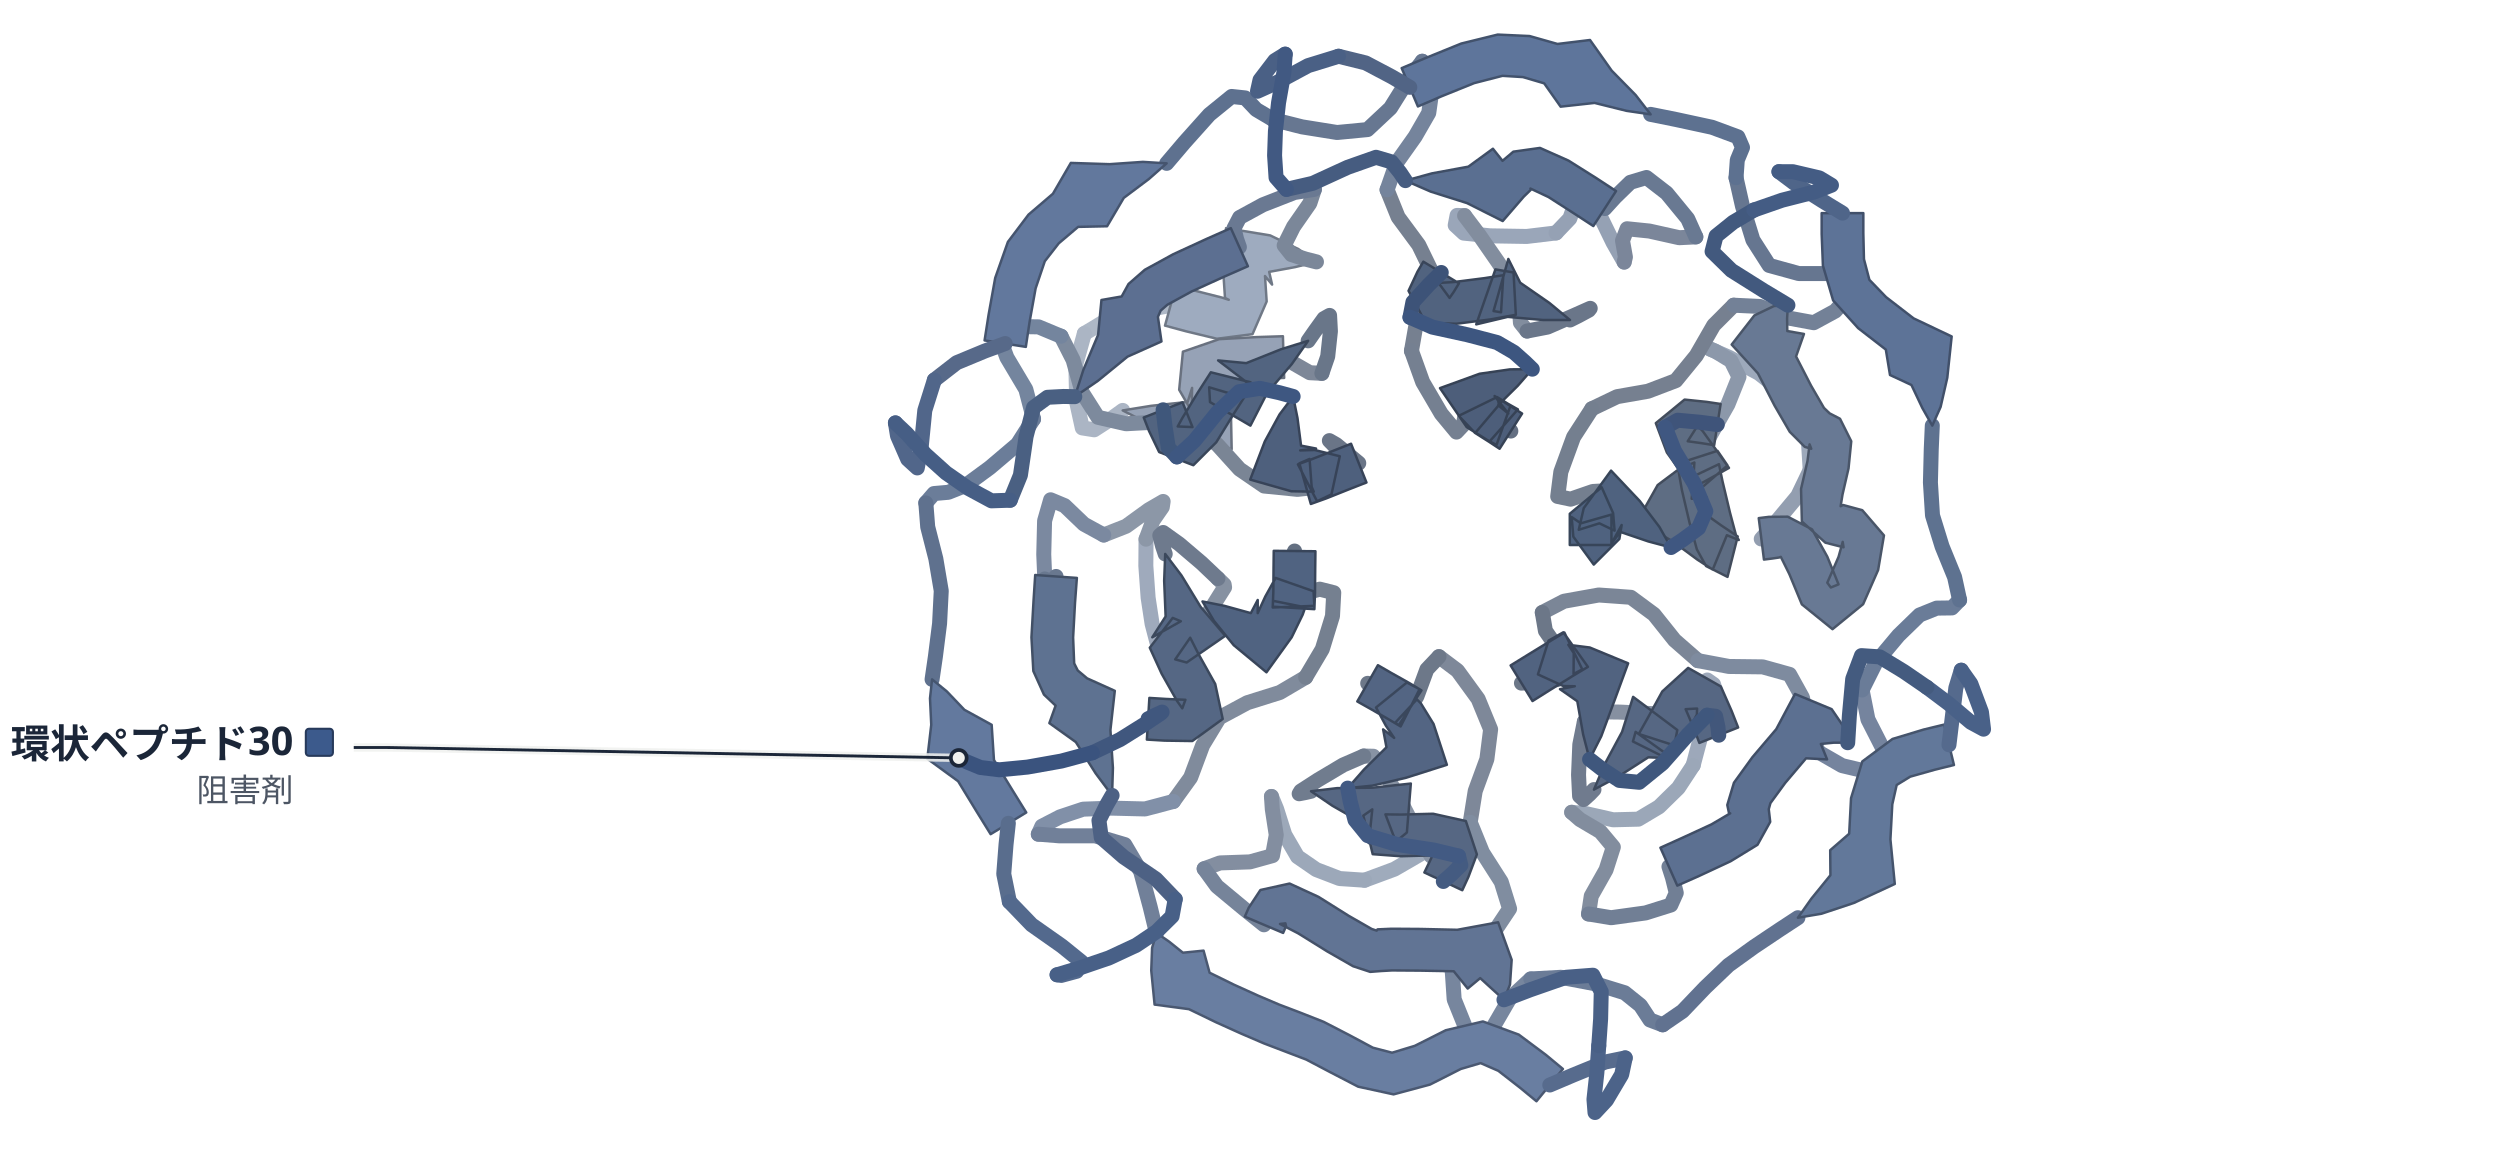
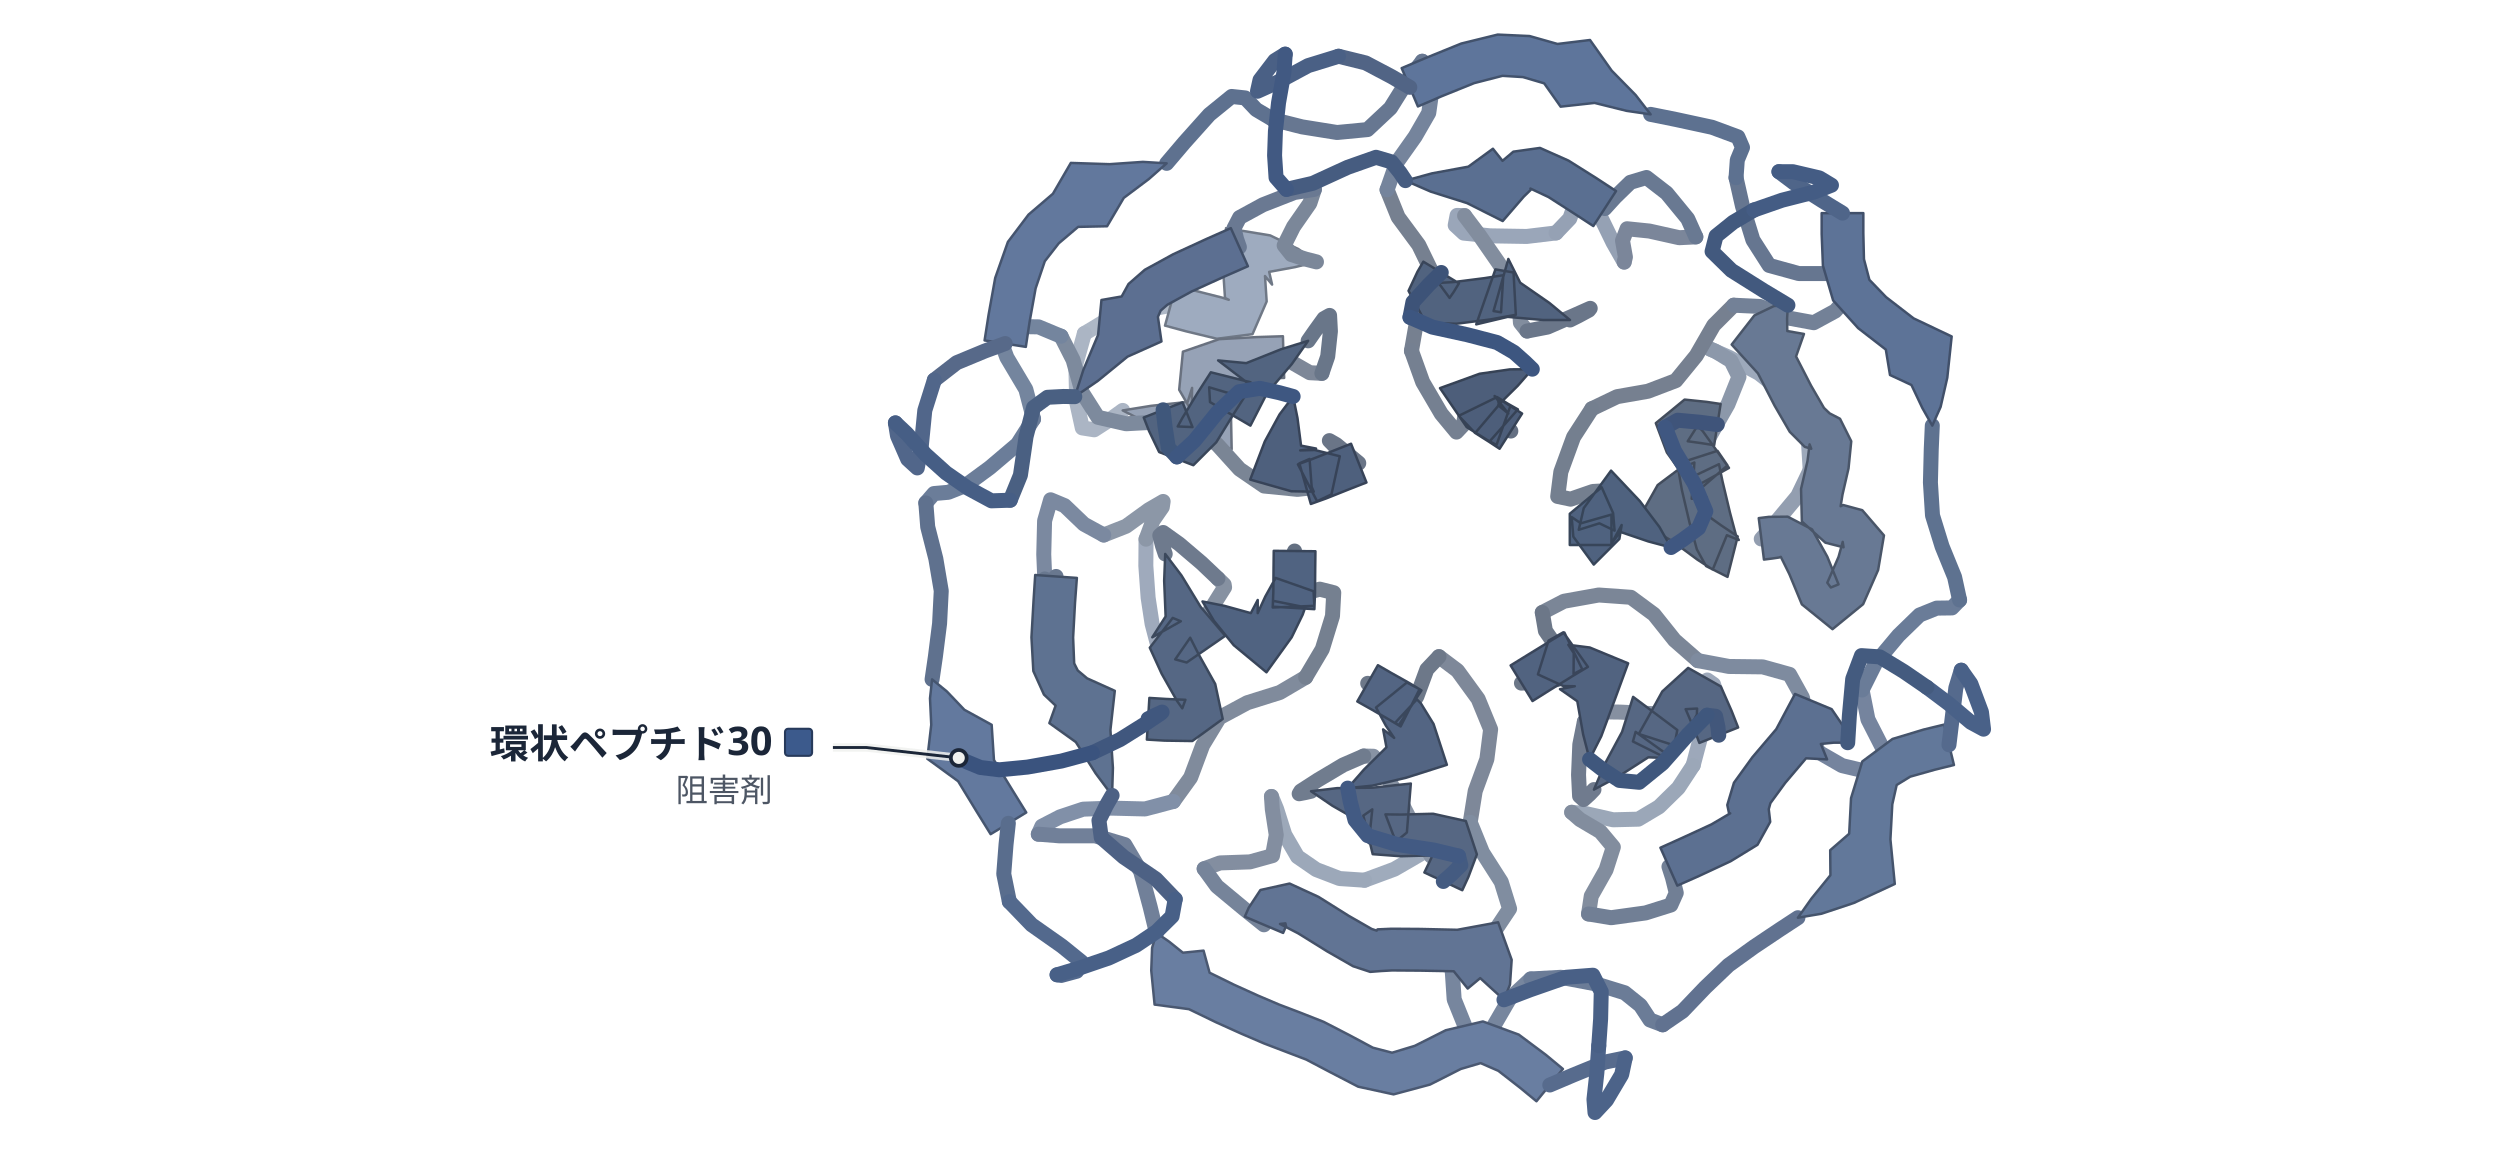
<svg xmlns="http://www.w3.org/2000/svg" width="1200" height="560" viewBox="0 0 1200 560" font-family="'Hiragino Sans','Hiragino Kaku Gothic ProN','Noto Sans JP','Yu Gothic',Meiryo,sans-serif">
  <polyline points="520.5,160.1 532.8,152.7 549.6,148.9 561.8,146.6" stroke="#aeb8c6" stroke-width="7.2" fill="none" stroke-linecap="round" stroke-linejoin="round" />
  <polyline points="538.9,197.0 533.1,201.2 525.2,206.3 519.5,205.4 516.8,193.1 516.4,174.8 520.5,160.1" stroke="#abb5c4" stroke-width="7.2" fill="none" stroke-linecap="round" stroke-linejoin="round" />
  <polyline points="687.0,410.9 692.3,410.6 695.9,405.1 694.4,402.7 684.5,408.4 669.3,417.2 655.0,422.5" stroke="#9fabbc" stroke-width="7.2" fill="none" stroke-linecap="round" stroke-linejoin="round" />
  <polyline points="562.9,315.2 558.4,314.2 555.3,308.2 553.0,299.4 551.1,286.9 550.0,271.6 550.1,258.8" stroke="#9faabc" stroke-width="7.2" fill="none" stroke-linecap="round" stroke-linejoin="round" />
  <polyline points="822.3,343.3 825.1,336.9 822.5,328.5 819.5,326.4 818.3,336.3 816.6,352.7 812.7,367.4" stroke="#9da8ba" stroke-width="7.2" fill="none" stroke-linecap="round" stroke-linejoin="round" />
  <polyline points="655.0,422.5 643.0,421.7 631.8,417.4 622.8,411.2 616.7,400.7 612.8,388.4 610.3,382.3" stroke="#9ca8b9" stroke-width="7.2" fill="none" stroke-linecap="round" stroke-linejoin="round" />
  <polygon points="559.2,156.3 569.2,159.0 584.1,162.6 601.2,160.4 608.0,144.7 607.2,132.5 610.6,136.6 609.2,130.5 621.7,128.2 631.9,125.7 631.9,125.7 623.3,119.6 609.7,113.0 588.5,109.5 587.2,131.0 588.0,143.0 589.8,143.9 586.4,142.8 574.2,139.7 564.5,137.0" fill="#9eabbf" stroke="#6f7886" stroke-width="1.2" stroke-linejoin="round" />
  <polyline points="812.7,367.4 805.6,378.2 796.3,387.3 786.4,393.2 774.3,393.5 761.5,390.6 754.4,389.9" stroke="#9ba7b8" stroke-width="7.2" fill="none" stroke-linecap="round" stroke-linejoin="round" />
  <polyline points="821.0,167.6 829.9,171.5 844.3,179.2 856.2,188.6 863.4,199.9 868.1,212.9 868.9,225.6" stroke="#9da9bb" stroke-width="7.2" fill="none" stroke-linecap="round" stroke-linejoin="round" />
  <polyline points="703.0,103.5 699.4,103.4 698.5,108.1 702.6,111.9 715.2,113.2 732.8,113.5 746.9,111.8" stroke="#9aa6b9" stroke-width="7.2" fill="none" stroke-linecap="round" stroke-linejoin="round" />
  <polygon points="615.8,161.4 603.2,161.8 585.2,162.8 567.8,168.8 566.0,187.1 572.0,197.4 572.2,186.2 570.1,192.9 552.5,194.8 538.9,197.0 538.9,197.0 551.2,203.4 569.0,210.3 591.2,215.6 590.7,190.5 584.9,180.4 581.9,183.0 588.0,182.6 604.1,181.8 616.4,181.4" fill="#96a2b6" stroke="#69717f" stroke-width="1.2" stroke-linejoin="round" />
  <polyline points="746.9,111.8 753.5,104.9 756.7,95.9 760.5,92.7 767.1,101.7 774.3,116.5 779.6,125.8" stroke="#95a1b4" stroke-width="7.2" fill="none" stroke-linecap="round" stroke-linejoin="round" />
  <polyline points="868.9,225.6 862.9,238.1 852.8,250.2 845.4,258.7" stroke="#939eb0" stroke-width="7.2" fill="none" stroke-linecap="round" stroke-linejoin="round" />
  <polyline points="550.1,258.8 553.4,249.9 557.9,243.4 558.3,240.7 551.4,244.7 540.5,252.6 529.8,256.8" stroke="#8c97a7" stroke-width="7.2" fill="none" stroke-linecap="round" stroke-linejoin="round" />
  <polyline points="813.3,222.0 820.2,210.3 829.4,194.1 834.7,180.9 830.9,173.2 823.2,168.5 821.0,167.6" stroke="#8c98aa" stroke-width="7.2" fill="none" stroke-linecap="round" stroke-linejoin="round" />
  <polyline points="654.6,362.9 659.2,363.0 661.7,365.9 665.3,372.1 672.3,384.6 680.5,400.4 687.0,410.9" stroke="#8893a4" stroke-width="7.2" fill="none" stroke-linecap="round" stroke-linejoin="round" />
  <polyline points="584.6,277.7 587.6,280.6 587.8,281.9 585.4,285.7 579.2,295.6 570.3,307.9 562.9,315.2" stroke="#8691a1" stroke-width="7.2" fill="none" stroke-linecap="round" stroke-linejoin="round" />
  <polyline points="760.5,346.4 764.1,342.3 769.3,341.7 777.6,341.8 792.2,342.5 809.9,343.9 822.3,343.3" stroke="#8690a1" stroke-width="7.2" fill="none" stroke-linecap="round" stroke-linejoin="round" />
  <polyline points="610.3,382.3 610.7,388.4 612.6,400.8 610.8,410.7 600.0,413.7 585.6,414.2 578.0,417.0" stroke="#838ea0" stroke-width="7.2" fill="none" stroke-linecap="round" stroke-linejoin="round" />
  <polyline points="754.4,389.9 758.4,393.4 768.2,399.2 774.4,406.6 770.9,417.5 763.8,430.1 762.5,438.7" stroke="#828d9e" stroke-width="7.2" fill="none" stroke-linecap="round" stroke-linejoin="round" />
  <polyline points="733.0,158.9 729.8,154.9 729.3,147.5 726.8,138.4 719.3,126.2 709.8,112.5 703.0,103.5" stroke="#828d9e" stroke-width="7.2" fill="none" stroke-linecap="round" stroke-linejoin="round" />
  <polyline points="563.2,384.7 571.5,373.2 577.3,357.7 585.3,344.5 598.7,337.3 614.3,332.4 626.7,325.1" stroke="#808b9c" stroke-width="7.2" fill="none" stroke-linecap="round" stroke-linejoin="round" />
  <polyline points="705.7,394.7 708.1,379.7 713.7,364.4 715.5,350.1 709.5,335.5 699.6,321.9 690.7,315.2" stroke="#7e8899" stroke-width="7.2" fill="none" stroke-linecap="round" stroke-linejoin="round" />
  <polyline points="697.1,466.5 705.0,456.6 717.4,447.0 724.6,436.2 720.6,423.3 711.6,409.2 705.7,394.7" stroke="#808da0" stroke-width="7.2" fill="none" stroke-linecap="round" stroke-linejoin="round" />
  <polyline points="634.5,179.2 628.7,178.9 621.4,174.7 616.1,171.4" stroke="#7d8798" stroke-width="7.2" fill="none" stroke-linecap="round" stroke-linejoin="round" />
  <polyline points="815.0,317.1 803.8,307.3 793.9,294.9 782.8,286.7 767.4,285.6 750.7,288.6 740.3,294.0" stroke="#7b8697" stroke-width="7.2" fill="none" stroke-linecap="round" stroke-linejoin="round" />
  <polyline points="872.9,361.0 868.0,349.6 865.2,334.9 859.0,323.7 846.1,320.1 829.9,319.9 815.0,317.1" stroke="#7e8b9f" stroke-width="7.2" fill="none" stroke-linecap="round" stroke-linejoin="round" />
  <polyline points="572.4,204.4 584.3,213.4 595.0,225.2 606.8,233.3 622.8,234.9 639.9,233.0 650.6,229.5" stroke="#7a8595" stroke-width="7.2" fill="none" stroke-linecap="round" stroke-linejoin="round" />
  <polyline points="509.3,161.4 515.1,172.8 519.5,188.5 527.0,200.3 540.5,203.4 557.0,202.5 572.4,204.4" stroke="#7d8a9d" stroke-width="7.2" fill="none" stroke-linecap="round" stroke-linejoin="round" />
  <polyline points="631.9,125.7 626.8,124.4 619.9,122.2 616.4,117.8 620.9,108.8 628.7,97.6 630.9,90.9" stroke="#7b8799" stroke-width="7.2" fill="none" stroke-linecap="round" stroke-linejoin="round" />
  <polyline points="498.4,400.4 500.1,396.6 508.8,392.1 519.9,388.4 533.5,387.9 549.6,388.3 563.2,384.7" stroke="#8190a8" stroke-width="7.2" fill="none" stroke-linecap="round" stroke-linejoin="round" />
  <polyline points="779.6,125.8 780.2,123.4 778.8,115.5 781.0,109.8 791.7,110.9 806.0,114.1 814.0,113.7" stroke="#7b869a" stroke-width="7.2" fill="none" stroke-linecap="round" stroke-linejoin="round" />
  <polyline points="832.2,146.5 822.6,156.1 814.2,170.7 804.4,182.7 791.0,187.8 776.2,190.4 764.1,196.2" stroke="#768090" stroke-width="7.2" fill="none" stroke-linecap="round" stroke-linejoin="round" />
  <polyline points="665.8,91.1 671.1,104.2 681.0,117.6 687.4,130.8 685.3,143.4 679.7,155.8 677.5,168.4" stroke="#768090" stroke-width="7.2" fill="none" stroke-linecap="round" stroke-linejoin="round" />
  <polyline points="626.7,325.1 634.7,311.6 639.6,295.7 640.2,284.5 633.5,282.8 622.4,285.8 614.9,286.2" stroke="#758090" stroke-width="7.2" fill="none" stroke-linecap="round" stroke-linejoin="round" />
  <polyline points="677.5,168.4 682.9,183.4 691.8,198.6 699.1,207.4 702.4,203.9 704.2,194.0 707.1,188.3" stroke="#758091" stroke-width="7.2" fill="none" stroke-linecap="round" stroke-linejoin="round" />
  <polyline points="764.1,196.2 755.3,209.8 749.2,226.5 747.7,238.3 753.9,239.6 764.6,235.9 771.8,235.5" stroke="#747f8f" stroke-width="7.2" fill="none" stroke-linecap="round" stroke-linejoin="round" />
  <polyline points="529.8,256.8 520.3,251.6 511.0,242.7 504.3,239.9 501.4,250.0 501.0,266.1 501.5,277.9" stroke="#7b89a0" stroke-width="7.2" fill="none" stroke-linecap="round" stroke-linejoin="round" />
  <polyline points="578.0,417.0 584.1,425.4 597.0,436.1 606.7,443.9" stroke="#76849a" stroke-width="7.2" fill="none" stroke-linecap="round" stroke-linejoin="round" />
  <polyline points="629.3,379.8 626.7,380.4 623.6,381.0 624.4,379.7 632.6,374.4 644.7,367.2 654.6,362.9" stroke="#707c8e" stroke-width="7.2" fill="none" stroke-linecap="round" stroke-linejoin="round" />
  <polyline points="734.8,469.9 724.6,479.4 716.7,493.0 710.1,499.6 703.4,493.1 698.0,479.7 697.1,466.5" stroke="#77869e" stroke-width="7.2" fill="none" stroke-linecap="round" stroke-linejoin="round" />
  <polyline points="682.7,29.4 686.4,32.9 687.4,42.9 685.8,54.2 679.3,65.5 670.3,78.2 665.8,91.1" stroke="#75849c" stroke-width="7.2" fill="none" stroke-linecap="round" stroke-linejoin="round" />
  <polyline points="765.1,379.0 763.0,381.2 760.1,383.8 758.2,382.1 757.7,371.9 758.3,357.4 760.5,346.4" stroke="#707b8e" stroke-width="7.2" fill="none" stroke-linecap="round" stroke-linejoin="round" />
  <polyline points="890.6,133.0 889.1,140.2 880.9,149.3 870.6,154.9 858.7,152.7 844.8,147.1 832.2,146.5" stroke="#738197" stroke-width="7.2" fill="none" stroke-linecap="round" stroke-linejoin="round" />
  <polyline points="690.7,315.2 684.9,321.3 680.1,334.3 675.0,342.6 668.4,340.3 661.4,333.3 656.5,328.0" stroke="#6d7889" stroke-width="7.2" fill="none" stroke-linecap="round" stroke-linejoin="round" />
  <polyline points="740.3,294.0 741.8,302.8 749.5,313.9 753.2,322.5 747.4,326.2 737.6,327.4 730.3,327.9" stroke="#6c7788" stroke-width="7.2" fill="none" stroke-linecap="round" stroke-linejoin="round" />
  <polyline points="559.3,265.9 558.0,262.0 556.7,257.0 558.3,255.6 566.0,261.1 576.7,270.2 584.6,277.7" stroke="#6e7a8d" stroke-width="7.2" fill="none" stroke-linecap="round" stroke-linejoin="round" />
  <polyline points="893.8,331.2 896.6,345.3 903.9,359.6 906.1,368.9 897.7,370.7 884.2,367.5 872.9,361.0" stroke="#75849e" stroke-width="7.2" fill="none" stroke-linecap="round" stroke-linejoin="round" />
  <polyline points="762.5,438.7 773.3,440.5 789.9,438.2 802.0,434.4 804.6,428.6 802.8,421.3 801.1,416.0" stroke="#717f95" stroke-width="7.2" fill="none" stroke-linecap="round" stroke-linejoin="round" />
  <polyline points="496.1,201.1 492.4,186.9 483.3,171.6 479.4,161.0 486.4,156.7 498.5,156.9 509.3,161.4" stroke="#74859e" stroke-width="7.2" fill="none" stroke-linecap="round" stroke-linejoin="round" />
  <polyline points="650.6,229.5 649.7,223.4 642.4,215.9 638.1,211.5 641.4,213.4 647.5,218.4 652.2,222.3" stroke="#6a7587" stroke-width="7.2" fill="none" stroke-linecap="round" stroke-linejoin="round" />
  <polyline points="753.6,153.6 757.6,151.6 762.6,148.9 763.3,148.0 755.2,151.6 742.8,157.0 733.0,158.9" stroke="#6a7689" stroke-width="7.2" fill="none" stroke-linecap="round" stroke-linejoin="round" />
  <polyline points="555.1,447.8 552.1,435.4 547.5,418.3 539.9,405.4 525.7,401.2 508.5,401.2 498.4,400.4" stroke="#718099" stroke-width="7.2" fill="none" stroke-linecap="round" stroke-linejoin="round" />
  <polyline points="627.9,163.6 631.1,159.0 635.5,152.9 638.2,151.4 638.6,159.0 637.3,171.1 634.5,179.2" stroke="#697689" stroke-width="7.2" fill="none" stroke-linecap="round" stroke-linejoin="round" />
  <polyline points="771.8,235.5 771.1,243.0 766.9,253.8 763.5,261.6" stroke="#647083" stroke-width="7.2" fill="none" stroke-linecap="round" stroke-linejoin="round" />
  <polyline points="614.9,286.2 615.0,279.9 618.5,271.0 621.4,264.5" stroke="#647082" stroke-width="7.2" fill="none" stroke-linecap="round" stroke-linejoin="round" />
  <polyline points="707.1,188.3 713.1,192.4 720.2,200.7 725.2,206.9" stroke="#646f82" stroke-width="7.2" fill="none" stroke-linecap="round" stroke-linejoin="round" />
  <polyline points="630.9,90.9 621.3,92.4 606.2,98.3 595.0,104.4 592.3,109.6 593.6,114.9 594.9,118.6" stroke="#6a7992" stroke-width="7.2" fill="none" stroke-linecap="round" stroke-linejoin="round" />
  <polyline points="501.5,277.9 502.9,280.3 505.2,278.5 506.9,276.7" stroke="#69788f" stroke-width="7.2" fill="none" stroke-linecap="round" stroke-linejoin="round" />
  <polyline points="814.0,113.7 810.1,105.0 800.0,92.7 790.3,85.2 782.6,87.5 775.3,94.6 770.3,100.1" stroke="#697992" stroke-width="7.2" fill="none" stroke-linecap="round" stroke-linejoin="round" />
  <polyline points="798.1,491.9 792.0,489.6 787.4,482.6 779.8,476.5 766.1,472.3 749.3,469.1 734.8,469.9" stroke="#6b7c97" stroke-width="7.2" fill="none" stroke-linecap="round" stroke-linejoin="round" />
  <polyline points="444.4,241.4 448.3,236.9 455.2,236.3 463.5,233.0 475.2,224.4 488.4,213.2 496.1,201.1" stroke="#6b7d99" stroke-width="7.2" fill="none" stroke-linecap="round" stroke-linejoin="round" />
  <polyline points="940.6,288.0 936.9,291.8 929.6,291.9 921.4,295.2 911.3,305.0 900.4,318.0 893.8,331.2" stroke="#6a7c98" stroke-width="7.2" fill="none" stroke-linecap="round" stroke-linejoin="round" />
  <polyline points="611.1,57.4 625.0,60.9 641.8,63.6 656.4,62.2 667.4,51.9 676.4,37.5 682.7,29.4" stroke="#677791" stroke-width="7.2" fill="none" stroke-linecap="round" stroke-linejoin="round" />
  <polyline points="833.3,85.3 836.4,99.0 841.4,115.2 849.2,127.4 863.4,131.3 880.4,131.3 890.6,133.0" stroke="#667690" stroke-width="7.2" fill="none" stroke-linecap="round" stroke-linejoin="round" />
  <polygon points="846.7,268.6 850.6,268.1 854.0,267.6 854.8,267.3 858.9,275.6 864.9,290.1 879.6,302.0 894.3,290.0 901.5,273.6 904.3,257.0 893.9,244.9 884.7,242.4 883.5,243.0 884.4,237.4 887.3,224.8 888.6,211.8 883.2,201.0 878.2,198.4 875.5,195.8 869.3,185.1 862.1,171.1 865.9,160.3 857.9,158.9 857.8,152.9 858.2,146.5 858.2,146.5 851.5,146.9 842.1,151.4 831.2,165.4 843.8,179.2 851.8,194.7 859.1,207.3 866.3,214.5 869.4,215.4 868.6,213.3 867.6,221.3 864.5,234.7 864.9,250.3 876.2,260.5 884.9,262.7 884.5,260.1 882.5,267.3 877.1,279.7 878.8,282.0 882.5,280.5 877.1,267.2 869.8,254.1 858.1,248.0 849.0,248.1 844.2,248.7" fill="#687994" stroke="#495568" stroke-width="1.2" stroke-linejoin="round" />
  <polygon points="825.9,193.9 819.2,192.9 808.6,191.8 794.8,203.1 800.1,217.2 808.5,229.0 813.9,236.6 829.2,223.4 824.4,216.4 805.1,222.6 807.3,235.2 811.0,251.0 814.5,263.7 818.9,271.7 829.2,276.9 834.1,257.5 826.2,252.2 816.1,245.0 819.1,238.6 812.0,239.4 812.8,230.2 813.3,222.0 813.3,222.0 805.6,225.4 795.7,232.8 786.0,250.0 802.8,259.8 814.7,268.6 822.1,273.4 828.9,256.9 834.6,259.2 833.3,257.0 830.4,246.1 826.8,231.0 825.1,222.8 809.8,230.1 812.5,234.3 829.9,224.6 824.8,217.4 817.2,206.8 814.8,204.4 810.1,211.8 816.6,212.7 822.8,213.7" fill="#5e6d83" stroke="#424c5c" stroke-width="1.2" stroke-linejoin="round" />
  <polygon points="750.2,513.1 742.0,506.3 729.0,496.6 711.8,490.3 694.0,494.5 679.1,502.0 668.2,505.3 659.0,502.9 647.6,496.8 635.4,490.5 624.0,486.0 614.0,482.2 603.9,477.9 592.2,472.6 580.6,466.9 577.7,456.3 567.8,457.3 561.2,452.0 555.1,447.8 555.1,447.8 553.0,455.0 552.6,465.9 554.2,482.2 570.7,484.4 583.7,490.7 595.9,496.2 606.6,500.8 616.8,504.7 627.0,508.6 638.4,514.6 651.9,521.6 668.9,525.3 686.4,520.6 701.2,513.1 710.7,510.3 719.2,514.0 729.6,522.1 737.5,528.6" fill="#697ea1" stroke="#4a5871" stroke-width="1.2" stroke-linejoin="round" />
  <polyline points="863.0,440.5 854.3,446.2 841.9,454.5 829.7,463.3 818.5,474.0 807.6,485.4 798.1,491.9" stroke="#617290" stroke-width="7.2" fill="none" stroke-linecap="round" stroke-linejoin="round" />
  <polyline points="447.4,326.1 449.0,315.1 451.0,299.3 451.8,283.6 449.2,268.2 445.3,252.9 444.4,241.4" stroke="#5f718e" stroke-width="7.2" fill="none" stroke-linecap="round" stroke-linejoin="round" />
  <polygon points="615.9,447.8 617.3,444.6 617.0,443.2 614.4,443.5 623.1,448.0 637.1,456.7 649.5,463.8 657.7,466.5 662.9,466.1 668.2,465.8 681.6,465.9 697.8,466.2 704.5,474.5 710.5,469.5 716.3,474.8 721.9,479.9 721.9,479.9 724.8,472.6 725.6,460.7 719.1,442.7 699.5,446.3 681.8,445.9 668.0,445.8 661.2,446.1 660.8,446.7 658.4,445.9 647.4,439.6 632.9,430.5 619.0,424.1 605.0,427.2 599.4,435.7 597.5,440.0" fill="#617494" stroke="#445168" stroke-width="1.2" stroke-linejoin="round" />
  <polyline points="927.5,204.3 927.0,215.6 926.6,231.6 927.6,247.4 932.2,262.3 938.2,277.0 940.6,288.0" stroke="#5e7290" stroke-width="7.2" fill="none" stroke-linecap="round" stroke-linejoin="round" />
  <polyline points="560.0,78.4 568.5,68.4 580.5,55.0 591.2,46.3 597.7,47.0 603.0,52.6 611.1,57.4" stroke="#5e718f" stroke-width="7.2" fill="none" stroke-linecap="round" stroke-linejoin="round" />
  <polygon points="933.2,347.8 923.3,350.2 908.4,354.7 893.9,365.5 888.5,383.1 887.6,400.2 878.5,408.1 878.6,420.1 869.5,431.3 863.0,440.5 863.0,440.5 874.3,438.6 889.9,433.4 909.5,424.3 907.4,402.9 908.3,386.1 910.4,376.8 916.9,372.8 928.6,369.5 937.9,367.2" fill="#62789a" stroke="#45546c" stroke-width="1.2" stroke-linejoin="round" />
  <polygon points="496.9,276.0 496.1,288.3 495.1,305.9 496.0,322.1 501.1,333.4 506.7,338.7 503.7,347.1 516.4,356.2 525.9,371.2 533.8,381.8 533.8,381.8 534.2,368.6 533.0,350.4 535.1,331.6 521.8,325.6 517.3,321.8 515.6,318.4 515.1,306.0 516.0,289.5 516.9,277.4" fill="#5e7291" stroke="#425066" stroke-width="1.2" stroke-linejoin="round" />
  <polygon points="492.6,390.0 486.1,379.5 477.1,364.8 476.0,347.9 462.9,340.7 454.5,331.9 447.4,326.1 447.4,326.1 446.4,335.2 447.0,347.9 445.1,364.2 459.9,375.0 469.0,389.9 475.5,400.4" fill="#63799e" stroke="#45556f" stroke-width="1.2" stroke-linejoin="round" />
  <polyline points="792.3,54.9 804.7,57.4 821.8,61.1 834.2,65.7 836.4,70.8 833.9,76.8 833.3,85.3" stroke="#5d7190" stroke-width="7.2" fill="none" stroke-linecap="round" stroke-linejoin="round" />
  <polygon points="492.4,166.5 494.2,154.5 497.1,138.4 501.5,125.4 508.2,116.8 517.5,108.9 531.4,108.6 539.4,95.0 551.5,85.9 560.0,78.4 560.0,78.4 548.6,77.7 532.6,78.8 514.0,78.2 505.4,93.0 493.7,103.0 483.8,116.1 477.7,133.4 474.5,151.2 472.6,163.4" fill="#62789d" stroke="#45546e" stroke-width="1.2" stroke-linejoin="round" />
  <polygon points="805.1,425.1 815.7,420.4 830.7,413.4 843.6,405.5 849.7,394.5 849.0,388.4 849.8,385.5 856.9,375.8 866.9,364.0 877.0,364.5 874.0,357.1 880.1,356.5 886.9,356.5 886.9,356.5 885.4,349.5 879.2,340.4 861.6,333.1 852.6,350.0 841.2,363.4 832.3,375.7 829.1,386.4 830.0,390.7 830.5,390.4 821.5,395.7 807.4,402.2 797.0,406.9" fill="#5c7091" stroke="#404e66" stroke-width="1.2" stroke-linejoin="round" />
  <polygon points="701.9,427.3 704.8,421.0 708.9,410.1 703.6,394.1 687.9,390.6 672.5,391.0 665.0,390.9 670.0,404.0 675.3,399.6 677.2,376.1 658.8,378.1 641.8,378.3 629.3,379.8 629.3,379.8 639.6,386.8 653.8,394.9 657.0,404.7 658.7,388.5 654.4,391.5 658.9,410.0 672.3,411.0 686.9,410.6 692.2,410.6 689.2,407.1 686.5,413.0 683.7,418.8" fill="#566783" stroke="#3c485c" stroke-width="1.2" stroke-linejoin="round" />
  <polygon points="834.3,349.2 831.2,341.3 826.0,329.5 810.3,320.6 797.9,331.9 790.6,345.2 786.6,352.3 803.7,357.8 805.1,350.4 783.9,334.5 778.6,351.3 770.2,366.9 765.1,379.0 765.1,379.0 776.7,372.8 791.2,363.5 802.8,364.0 785.1,351.3 783.8,355.9 802.0,365.0 808.0,355.0 814.5,343.0 814.6,340.1 809.1,340.4 812.8,349.0 815.7,356.6" fill="#566783" stroke="#3c485c" stroke-width="1.2" stroke-linejoin="round" />
  <polygon points="590.8,109.5 579.3,114.6 563.2,122.0 549.5,129.5 541.7,136.3 538.4,142.3 528.7,144.0 527.1,160.7 520.0,177.6 515.9,190.4 515.9,190.4 527.0,182.8 541.2,171.2 557.5,163.9 555.8,152.1 557.1,149.1 560.3,146.3 572.0,139.9 587.6,132.8 599.0,127.8" fill="#5c6f91" stroke="#404e66" stroke-width="1.2" stroke-linejoin="round" />
  <polygon points="550.5,355.0 559.0,355.5 572.3,355.7 586.9,345.1 583.3,328.3 575.3,314.0 571.3,306.1 564.1,316.5 569.6,318.0 588.1,305.2 576.3,291.3 567.1,276.2 559.3,265.9 559.3,265.9 558.8,278.8 559.5,295.9 553.1,305.9 566.8,298.2 562.9,296.6 551.9,310.9 557.6,323.4 565.0,336.5 567.5,340.0 569.0,335.9 559.8,335.5 551.7,335.0" fill="#556784" stroke="#3b485c" stroke-width="1.2" stroke-linejoin="round" />
  <polygon points="874.4,102.3 874.4,112.3 875.0,127.5 879.9,144.2 891.9,157.5 905.2,167.8 907.2,180.0 917.5,184.8 922.7,195.8 927.5,204.3 927.5,204.3 931.5,195.3 934.7,181.3 936.8,161.5 918.5,152.8 905.3,142.6 897.3,134.3 894.7,124.4 894.4,111.9 894.4,102.3" fill="#5d7397" stroke="#41506a" stroke-width="1.2" stroke-linejoin="round" />
  <polyline points="484.5,432.8 481.8,419.5 482.9,405.3 484.0,395.2" stroke="#596d8d" stroke-width="7.2" fill="none" stroke-linecap="round" stroke-linejoin="round" />
  <polyline points="448.5,182.4 459.2,174.1 472.7,168.5 482.5,164.9" stroke="#576989" stroke-width="7.2" fill="none" stroke-linecap="round" stroke-linejoin="round" />
  <polygon points="775.7,91.7 766.4,85.6 752.9,77.1 739.2,71.0 726.4,72.8 721.2,77.2 716.6,71.4 704.8,80.0 687.4,83.2 674.6,86.7 674.6,86.7 686.8,92.0 704.2,97.5 721.3,106.1 731.4,94.4 735.1,90.8 734.6,90.5 743.3,94.6 755.6,102.5 764.8,108.5" fill="#5a6f91" stroke="#3f4e66" stroke-width="1.2" stroke-linejoin="round" />
  <polygon points="680.6,51.1 692.0,46.2 707.6,39.9 721.2,36.4 731.0,37.0 741.2,40.0 749.1,51.2 765.4,49.4 780.7,53.2 792.3,54.9 792.3,54.9 785.1,45.6 773.6,33.9 763.2,19.2 747.6,21.1 734.2,17.3 718.9,16.6 701.4,20.9 684.4,27.8 672.8,32.7" fill="#5e759b" stroke="#42526c" stroke-width="1.2" stroke-linejoin="round" />
  <polygon points="549.0,200.4 551.5,206.8 556.4,217.0 572.8,223.3 583.8,212.3 591.9,199.1 597.1,190.9 580.4,185.9 580.8,193.0 600.2,204.3 608.2,188.7 620.1,174.7 627.9,163.6 627.9,163.6 615.0,167.6 598.2,174.3 584.7,173.0 598.4,183.5 600.3,183.5 581.2,178.7 574.9,188.5 567.5,200.7 565.3,204.7 572.4,205.0 570.0,199.0 567.6,193.1" fill="#526480" stroke="#39465a" stroke-width="1.2" stroke-linejoin="round" />
  <polygon points="651.5,336.7 657.9,340.3 666.6,345.3 672.3,348.7 681.4,330.8 675.3,327.6 660.5,339.6 665.2,348.3 669.2,354.2 663.9,350.1 665.5,358.7 654.7,369.4 646.9,378.3 646.9,378.3 658.8,377.1 675.0,373.3 694.5,367.1 688.1,347.5 682.0,337.6 680.1,335.7 669.7,346.9 671.4,348.1 682.3,331.4 676.7,328.0 667.8,323.0 661.4,319.3" fill="#536583" stroke="#3a475c" stroke-width="1.2" stroke-linejoin="round" />
  <polygon points="735.6,336.5 743.7,331.4 754.7,324.6 762.2,320.1 750.4,303.5 743.3,307.5 738.2,323.7 750.4,329.3 755.9,329.4 748.8,330.8 757.1,336.6 759.9,352.5 763.0,364.5 763.0,364.5 768.6,353.4 774.6,337.2 781.5,318.4 763.1,310.8 752.8,309.5 755.4,313.5 755.3,323.5 759.5,321.3 750.9,303.6 744.3,307.6 733.2,314.4 725.1,319.4" fill="#516380" stroke="#39455a" stroke-width="1.2" stroke-linejoin="round" />
  <polygon points="683.2,125.6 680.4,130.4 676.1,139.6 684.3,154.9 699.1,155.4 715.5,153.3 727.6,151.1 726.5,130.8 717.8,129.3 708.6,155.7 723.7,152.1 740.7,153.6 753.6,153.6 753.6,153.6 743.7,145.4 729.7,135.7 724.0,124.3 716.9,149.3 720.5,149.9 721.6,132.1 712.6,133.5 697.7,135.4 690.5,135.8 695.8,143.0 697.8,140.1 700.3,136.0" fill="#51637f" stroke="#394559" stroke-width="1.2" stroke-linejoin="round" />
  <polyline points="780.1,507.8 770.4,509.8 755.2,516.0 743.9,520.8" stroke="#576b8d" stroke-width="7.2" fill="none" stroke-linecap="round" stroke-linejoin="round" />
  <polygon points="611.4,264.4 611.3,272.8 611.2,284.2 610.9,291.6 630.9,290.8 630.5,283.8 612.3,277.4 607.3,286.4 603.7,294.3 603.7,288.0 600.4,294.3 587.7,290.8 577.2,288.7 577.2,288.7 582.7,298.0 592.2,309.7 607.9,322.7 620.0,305.9 625.3,295.0 626.5,291.5 611.1,288.4 610.9,291.2 630.9,292.4 631.2,284.6 631.3,273.1 631.4,264.6" fill="#506381" stroke="#38455a" stroke-width="1.2" stroke-linejoin="round" />
  <polygon points="773.5,261.6 773.5,255.3 773.5,247.0 758.8,251.2 754.4,248.2 755.2,257.6 765.0,271.0 777.3,258.7 778.4,252.0 773.5,260.9 777.7,255.3 791.2,259.9 802.1,262.8 802.1,262.8 796.5,252.9 787.1,240.5 773.3,225.9 760.2,243.9 757.8,254.3 767.7,251.2 775.0,254.7 774.3,246.3 768.8,233.9 753.5,246.6 753.5,255.3 753.5,261.6" fill="#4f627f" stroke="#374559" stroke-width="1.2" stroke-linejoin="round" />
  <polyline points="941.4,321.7 938.8,330.2 936.9,345.9 935.5,357.5" stroke="#556a8d" stroke-width="7.2" fill="none" stroke-linecap="round" stroke-linejoin="round" />
  <polygon points="648.5,213.0 640.4,216.2 629.5,220.5 623.0,222.9 632.2,240.6 639.1,237.3 643.1,219.0 631.1,216.0 624.1,216.2 631.7,215.3 624.5,213.9 622.8,200.7 620.7,190.3 620.7,190.3 614.2,198.9 607.1,211.9 600.1,230.2 619.8,235.8 630.6,236.0 629.6,233.7 628.6,220.3 623.7,222.4 629.2,241.9 636.7,239.2 647.7,234.8 655.9,231.6" fill="#4e607d" stroke="#374358" stroke-width="1.2" stroke-linejoin="round" />
  <polygon points="730.6,198.5 725.6,195.3 718.9,191.0 719.5,194.4 708.2,207.7 715.0,211.9 728.6,196.5 723.8,193.8 717.4,190.1 724.0,198.5 719.1,194.5 728.5,185.2 735.5,177.2 735.5,177.2 724.8,177.3 710.2,179.4 691.2,186.3 704.0,205.0 713.7,211.1 718.3,213.6 725.1,194.6 718.6,190.6 700.2,199.6 708.0,207.8 714.8,212.1 719.8,215.4" fill="#4d5e7a" stroke="#364255" stroke-width="1.2" stroke-linejoin="round" />
  <polyline points="642.5,27.0 655.5,30.2 668.0,36.8 676.7,41.9" stroke="#516485" stroke-width="7.2" fill="none" stroke-linecap="round" stroke-linejoin="round" />
  <polyline points="507.4,467.9 509.4,468.2 516.8,466.2 519.1,461.7 509.7,454.1 495.2,443.9 484.5,432.8" stroke="#53698d" stroke-width="7.2" fill="none" stroke-linecap="round" stroke-linejoin="round" />
  <polyline points="429.8,203.0 430.8,209.2 435.7,220.4 440.3,224.6 442.2,214.3 443.9,197.0 448.5,182.4" stroke="#51668a" stroke-width="7.2" fill="none" stroke-linecap="round" stroke-linejoin="round" />
  <polyline points="533.8,381.8 531.0,386.7 527.5,393.8 528.6,402.0 539.4,411.4 554.8,421.9 564.1,431.6" stroke="#4d6184" stroke-width="7.2" fill="none" stroke-linecap="round" stroke-linejoin="round" />
  <polyline points="853.9,82.4 861.1,87.8 874.4,96.2 884.4,102.3" stroke="#4f6589" stroke-width="7.2" fill="none" stroke-linecap="round" stroke-linejoin="round" />
  <polyline points="515.9,190.4 510.5,190.3 502.8,190.7 496.1,195.6 492.5,209.6 489.8,228.1 484.9,240.1" stroke="#4a6082" stroke-width="7.2" fill="none" stroke-linecap="round" stroke-linejoin="round" />
  <polyline points="767.4,502.0 766.5,514.9 765.1,527.7 765.6,534.0 771.1,528.1 778.4,515.8 780.1,507.8" stroke="#4c6389" stroke-width="7.2" fill="none" stroke-linecap="round" stroke-linejoin="round" />
  <polyline points="616.9,26.0 611.9,29.1 604.8,38.4 603.6,43.8 612.9,39.6 627.9,31.5 642.5,27.0" stroke="#4a6085" stroke-width="7.2" fill="none" stroke-linecap="round" stroke-linejoin="round" />
  <polyline points="721.9,479.9 734.5,475.1 751.7,469.1 764.6,468.1 768.6,476.0 768.3,489.1 767.4,502.0" stroke="#496086" stroke-width="7.2" fill="none" stroke-linecap="round" stroke-linejoin="round" />
  <polyline points="674.6,86.7 672.0,82.8 667.9,77.7 660.5,75.5 646.9,80.3 630.1,88.0 617.5,90.9" stroke="#465c80" stroke-width="7.2" fill="none" stroke-linecap="round" stroke-linejoin="round" />
  <polyline points="924.9,329.9 935.7,338.0 946.0,346.7 952.1,350.0 951.1,341.8 946.0,328.2 941.4,321.7" stroke="#496188" stroke-width="7.2" fill="none" stroke-linecap="round" stroke-linejoin="round" />
  <polyline points="564.1,431.6 562.6,439.8 555.1,447.2 545.4,453.7 532.3,459.8 517.1,465.0 507.4,467.9" stroke="#486087" stroke-width="7.2" fill="none" stroke-linecap="round" stroke-linejoin="round" />
  <polyline points="886.9,356.5 887.7,343.5 889.3,325.9 893.5,314.7 902.3,315.3 913.8,322.3 924.9,329.9" stroke="#445b7f" stroke-width="7.2" fill="none" stroke-linecap="round" stroke-linejoin="round" />
  <polyline points="700.1,410.9 701.2,415.3 696.6,419.8 692.8,423.1" stroke="#445b81" stroke-width="7.2" fill="none" stroke-linecap="round" stroke-linejoin="round" />
  <polyline points="819.4,343.3 823.5,343.8 824.6,348.9 825.0,352.9" stroke="#42577b" stroke-width="7.2" fill="none" stroke-linecap="round" stroke-linejoin="round" />
  <polyline points="484.9,240.1 475.9,240.4 464.6,234.3 454.1,227.0 444.2,218.1 435.1,208.0 429.8,203.0" stroke="#465e85" stroke-width="7.2" fill="none" stroke-linecap="round" stroke-linejoin="round" />
  <polyline points="858.2,146.5 846.7,139.6 831.1,129.8 821.8,120.7 823.7,113.3 831.9,106.7 841.9,100.8" stroke="#42597e" stroke-width="7.2" fill="none" stroke-linecap="round" stroke-linejoin="round" />
  <polyline points="841.9,100.8 855.4,96.1 870.7,92.2 879.1,88.9 873.3,85.4 860.5,82.4 853.9,82.4" stroke="#445c84" stroke-width="7.2" fill="none" stroke-linecap="round" stroke-linejoin="round" />
  <polyline points="564.9,219.3 560.8,214.9 559.2,204.6 558.3,196.7" stroke="#3f577b" stroke-width="7.2" fill="none" stroke-linecap="round" stroke-linejoin="round" />
  <polyline points="799.3,205.1 805.3,201.7 816.2,202.7 824.3,203.8" stroke="#3f547a" stroke-width="7.2" fill="none" stroke-linecap="round" stroke-linejoin="round" />
  <polyline points="763.0,364.5 768.8,369.0 777.3,374.6 786.8,375.5 798.0,366.4 810.2,352.6 819.4,343.3" stroke="#3f577d" stroke-width="7.2" fill="none" stroke-linecap="round" stroke-linejoin="round" />
  <polyline points="676.8,152.3 678.2,145.0 685.8,136.7 691.8,130.8" stroke="#3d5378" stroke-width="7.2" fill="none" stroke-linecap="round" stroke-linejoin="round" />
  <polyline points="646.9,378.3 648.1,384.7 650.4,393.6 656.5,401.1 670.4,405.3 688.1,408.0 700.1,410.9" stroke="#425a83" stroke-width="7.2" fill="none" stroke-linecap="round" stroke-linejoin="round" />
  <polyline points="524.4,361.3 537.6,355.0 549.6,347.5 557.2,342.4 557.8,341.8 554.1,343.5 551.1,345.0" stroke="#40577e" stroke-width="7.2" fill="none" stroke-linecap="round" stroke-linejoin="round" />
  <polyline points="617.5,90.9 612.5,85.2 611.8,74.6 612.2,63.0 613.7,49.3 616.3,34.6 616.9,26.0" stroke="#415982" stroke-width="7.2" fill="none" stroke-linecap="round" stroke-linejoin="round" />
  <polyline points="802.1,262.8 807.7,259.1 815.3,253.5 818.8,245.4 813.3,232.2 803.8,216.5 799.3,205.1" stroke="#3f5781" stroke-width="7.2" fill="none" stroke-linecap="round" stroke-linejoin="round" />
  <polyline points="620.7,190.3 614.1,188.5 604.7,186.4 594.8,188.0 584.3,198.0 573.3,211.6 564.9,219.3" stroke="#3e5781" stroke-width="7.2" fill="none" stroke-linecap="round" stroke-linejoin="round" />
  <polyline points="735.5,177.2 732.1,173.9 726.7,169.1 718.6,164.4 704.4,160.7 687.5,157.0 676.8,152.3" stroke="#3d5680" stroke-width="7.2" fill="none" stroke-linecap="round" stroke-linejoin="round" />
  <polyline points="460.2,363.8 464.3,365.8 470.6,368.4 479.7,369.5 493.2,368.2 509.5,365.3 524.4,361.3" stroke="#3a537e" stroke-width="7.2" fill="none" stroke-linecap="round" stroke-linejoin="round" />
-   <path d="M169.8,358.8h16.0L460.2,363.8" stroke="#F0F1EF" stroke-width="4.0" fill="none" stroke-linejoin="round" opacity=".85" />
-   <path d="M169.8,358.8h16.0L460.2,363.8" stroke="#1B2638" stroke-width="1.4" fill="none" stroke-linejoin="round" />
+   <path d="M399.8,358.8h16.0L460.2,363.8" stroke="#F0F1EF" stroke-width="4.0" fill="none" stroke-linejoin="round" opacity=".85" />
+   <path d="M399.8,358.8h16.0L460.2,363.8" stroke="#1B2638" stroke-width="1.4" fill="none" stroke-linejoin="round" />
  <circle cx="460.2" cy="363.8" r="3.8" fill="#F0F1EF" stroke="#1B2638" stroke-width="1.8" />
-   <rect x="146.8" y="349.8" width="13.0" height="13.0" rx="1.5" fill="#3C5A8C" stroke="#273a5b" stroke-width="1" />
-   <text x="140.8" y="363.8" text-anchor="end" font-size="19.0" font-weight="700" fill="#1B2638">環状ペプチド30</text>
-   <text x="140.8" y="384.8" text-anchor="end" font-size="15.5" fill="#1B2638" opacity=".78">阻害剤</text>
+   <rect x="376.8" y="349.8" width="13.0" height="13.0" rx="1.5" fill="#3C5A8C" stroke="#273a5b" stroke-width="1" />
+   <text x="370.8" y="363.8" text-anchor="end" font-size="19.0" font-weight="700" fill="#1B2638">環状ペプチド30</text>
+   <text x="370.8" y="384.8" text-anchor="end" font-size="15.5" fill="#1B2638" opacity=".78">阻害剤</text>
</svg>
